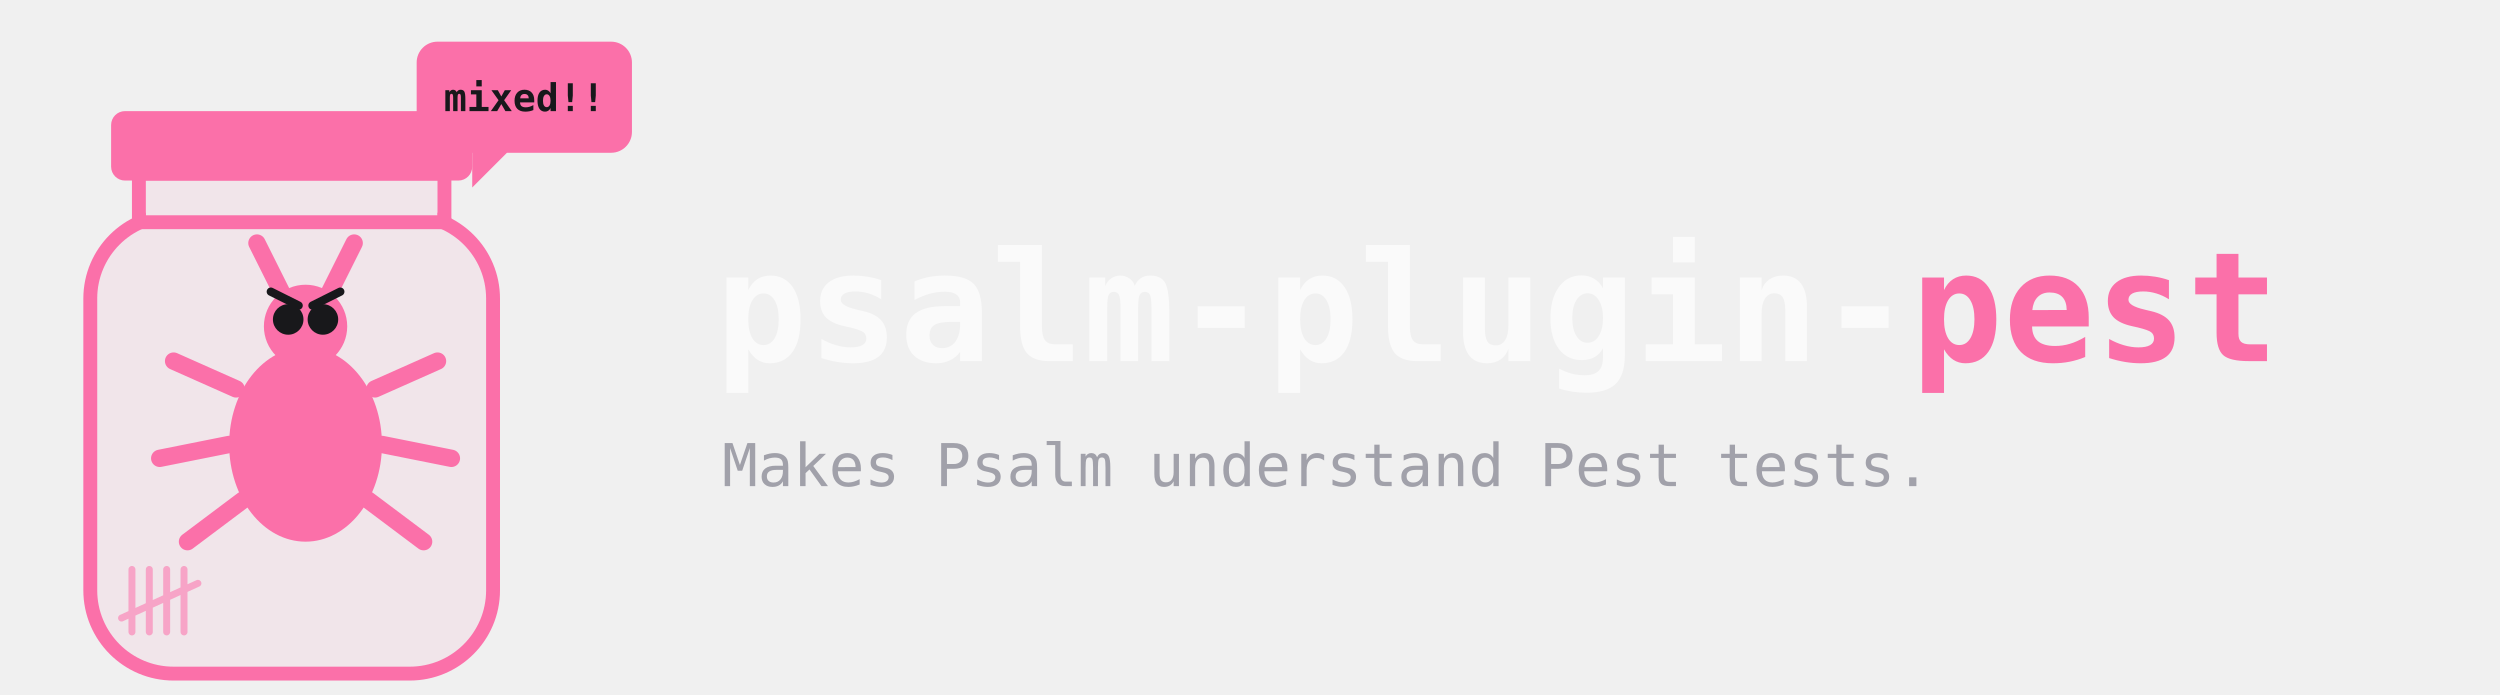
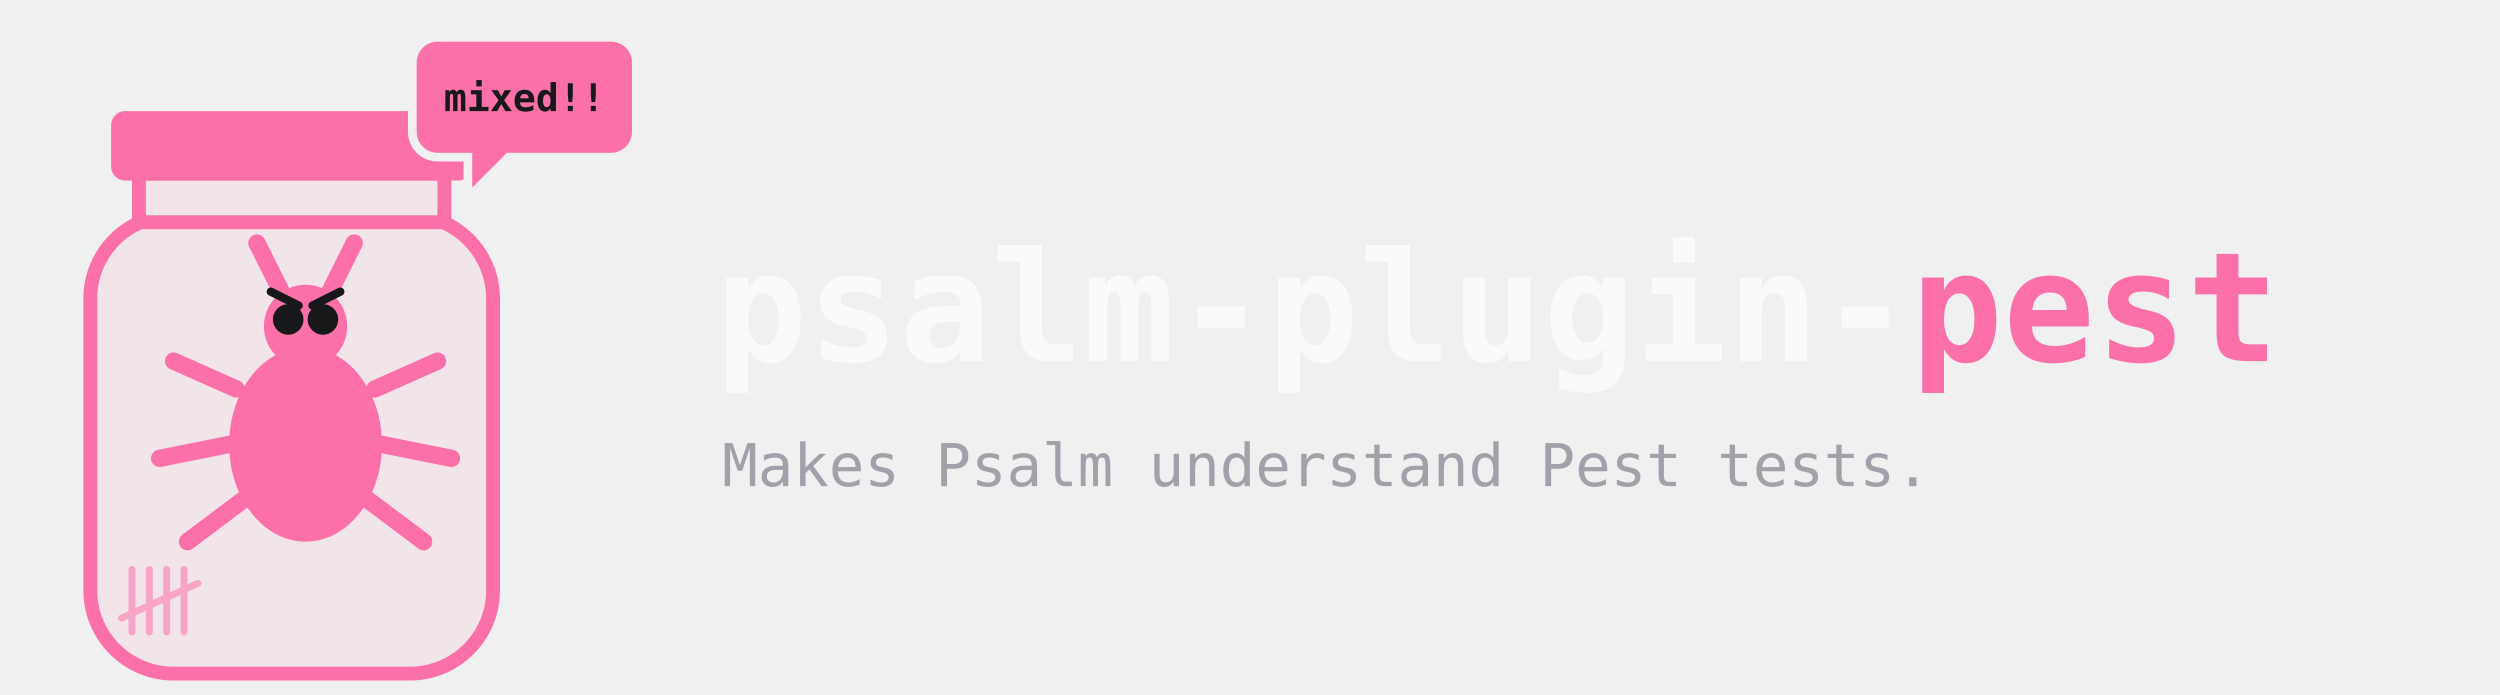
<svg xmlns="http://www.w3.org/2000/svg" viewBox="0 0 720 200">
  <g transform="translate(-36 -12)">
    <mask id="mld">
      <rect x="0" y="0" width="240" height="240" fill="#fff" />
      <rect x="78" y="60" width="84" height="18" fill="#000" />
    </mask>
+     <mask id="mldb">
+       <rect x="0" y="0" width="240" height="240" fill="#fff" />
+       <path d="M162 24 h50 a6 6 0 0 1 6 6 v20 a6 6 0 0 1 -6 6 h-30 l-10 10 v-10 h-10 a6 6 0 0 1 -6 -6 v-20 a6 6 0 0 1 6 -6 z" fill="#000" stroke="#000" stroke-width="5" stroke-linejoin="round" />
+     </mask>
    <rect x="62" y="74" width="116" height="132" rx="24" fill="#fb70a9" fill-opacity=".08" stroke="#fb70a9" stroke-width="4" mask="url(#mld)" />
    <rect x="76" y="62" width="88" height="14" fill="#fb70a9" fill-opacity=".08" stroke="#fb70a9" stroke-width="4" />
-     <rect x="68" y="44" width="104" height="20" rx="4" fill="#fb70a9" />
+     <rect x="68" y="44" width="104" height="20" rx="4" fill="#fb70a9" mask="url(#mldb)" />
    <g stroke="#fb70a9" stroke-width="2" stroke-linecap="round" opacity=".55">
      <path d="M74 176 v18 M79 176 v18 M84 176 v18 M89 176 v18 M71 190 l22 -10" />
    </g>
    <g transform="translate(124 140) scale(2.0)">
      <g stroke="#fb70a9" stroke-width="2.5" stroke-linecap="round" fill="none">
        <path d="M-10 -8 l-9 -4 M-11 0 l-10 2 M-9 8 l-8 6 M10 -8 l9 -4 M11 0 l10 2 M9 8 l8 6 M-3 -21 l-4 -8 M3 -21 l4 -8" />
      </g>
      <circle cy="-17" r="6" fill="#fb70a9" />
      <ellipse rx="11" ry="14" fill="#fb70a9" />
      <circle cx="-2.5" cy="-18" r="2.2" fill="#18181b" />
      <circle cx="2.5" cy="-18" r="2.2" fill="#18181b" />
      <path d="M-5 -22 l4 2 M5 -22 l-4 2" stroke="#18181b" stroke-width="1.2" stroke-linecap="round" />
    </g>
    <path d="M162 24 h50 a6 6 0 0 1 6 6 v20 a6 6 0 0 1 -6 6 h-30 l-10 10 v-10 h-10 a6 6 0 0 1 -6 -6 v-20 a6 6 0 0 1 6 -6 z" fill="#fb70a9" />
    <text x="187" y="44" text-anchor="middle" font-family="Menlo, 'SF Mono', Consolas, monospace" font-size="11" font-weight="700" fill="#18181b">mixed!!</text>
  </g>
  <text x="206" y="104" font-family="Menlo, 'SF Mono', Consolas, monospace" font-size="44" font-weight="700" fill="#fafafa">psalm-plugin-<tspan fill="#fb70a9">pest</tspan>
  </text>
  <text x="208" y="140" font-family="Menlo, 'SF Mono', Consolas, monospace" font-size="17" fill="#a1a1aa">Makes Psalm understand Pest tests.</text>
</svg>
